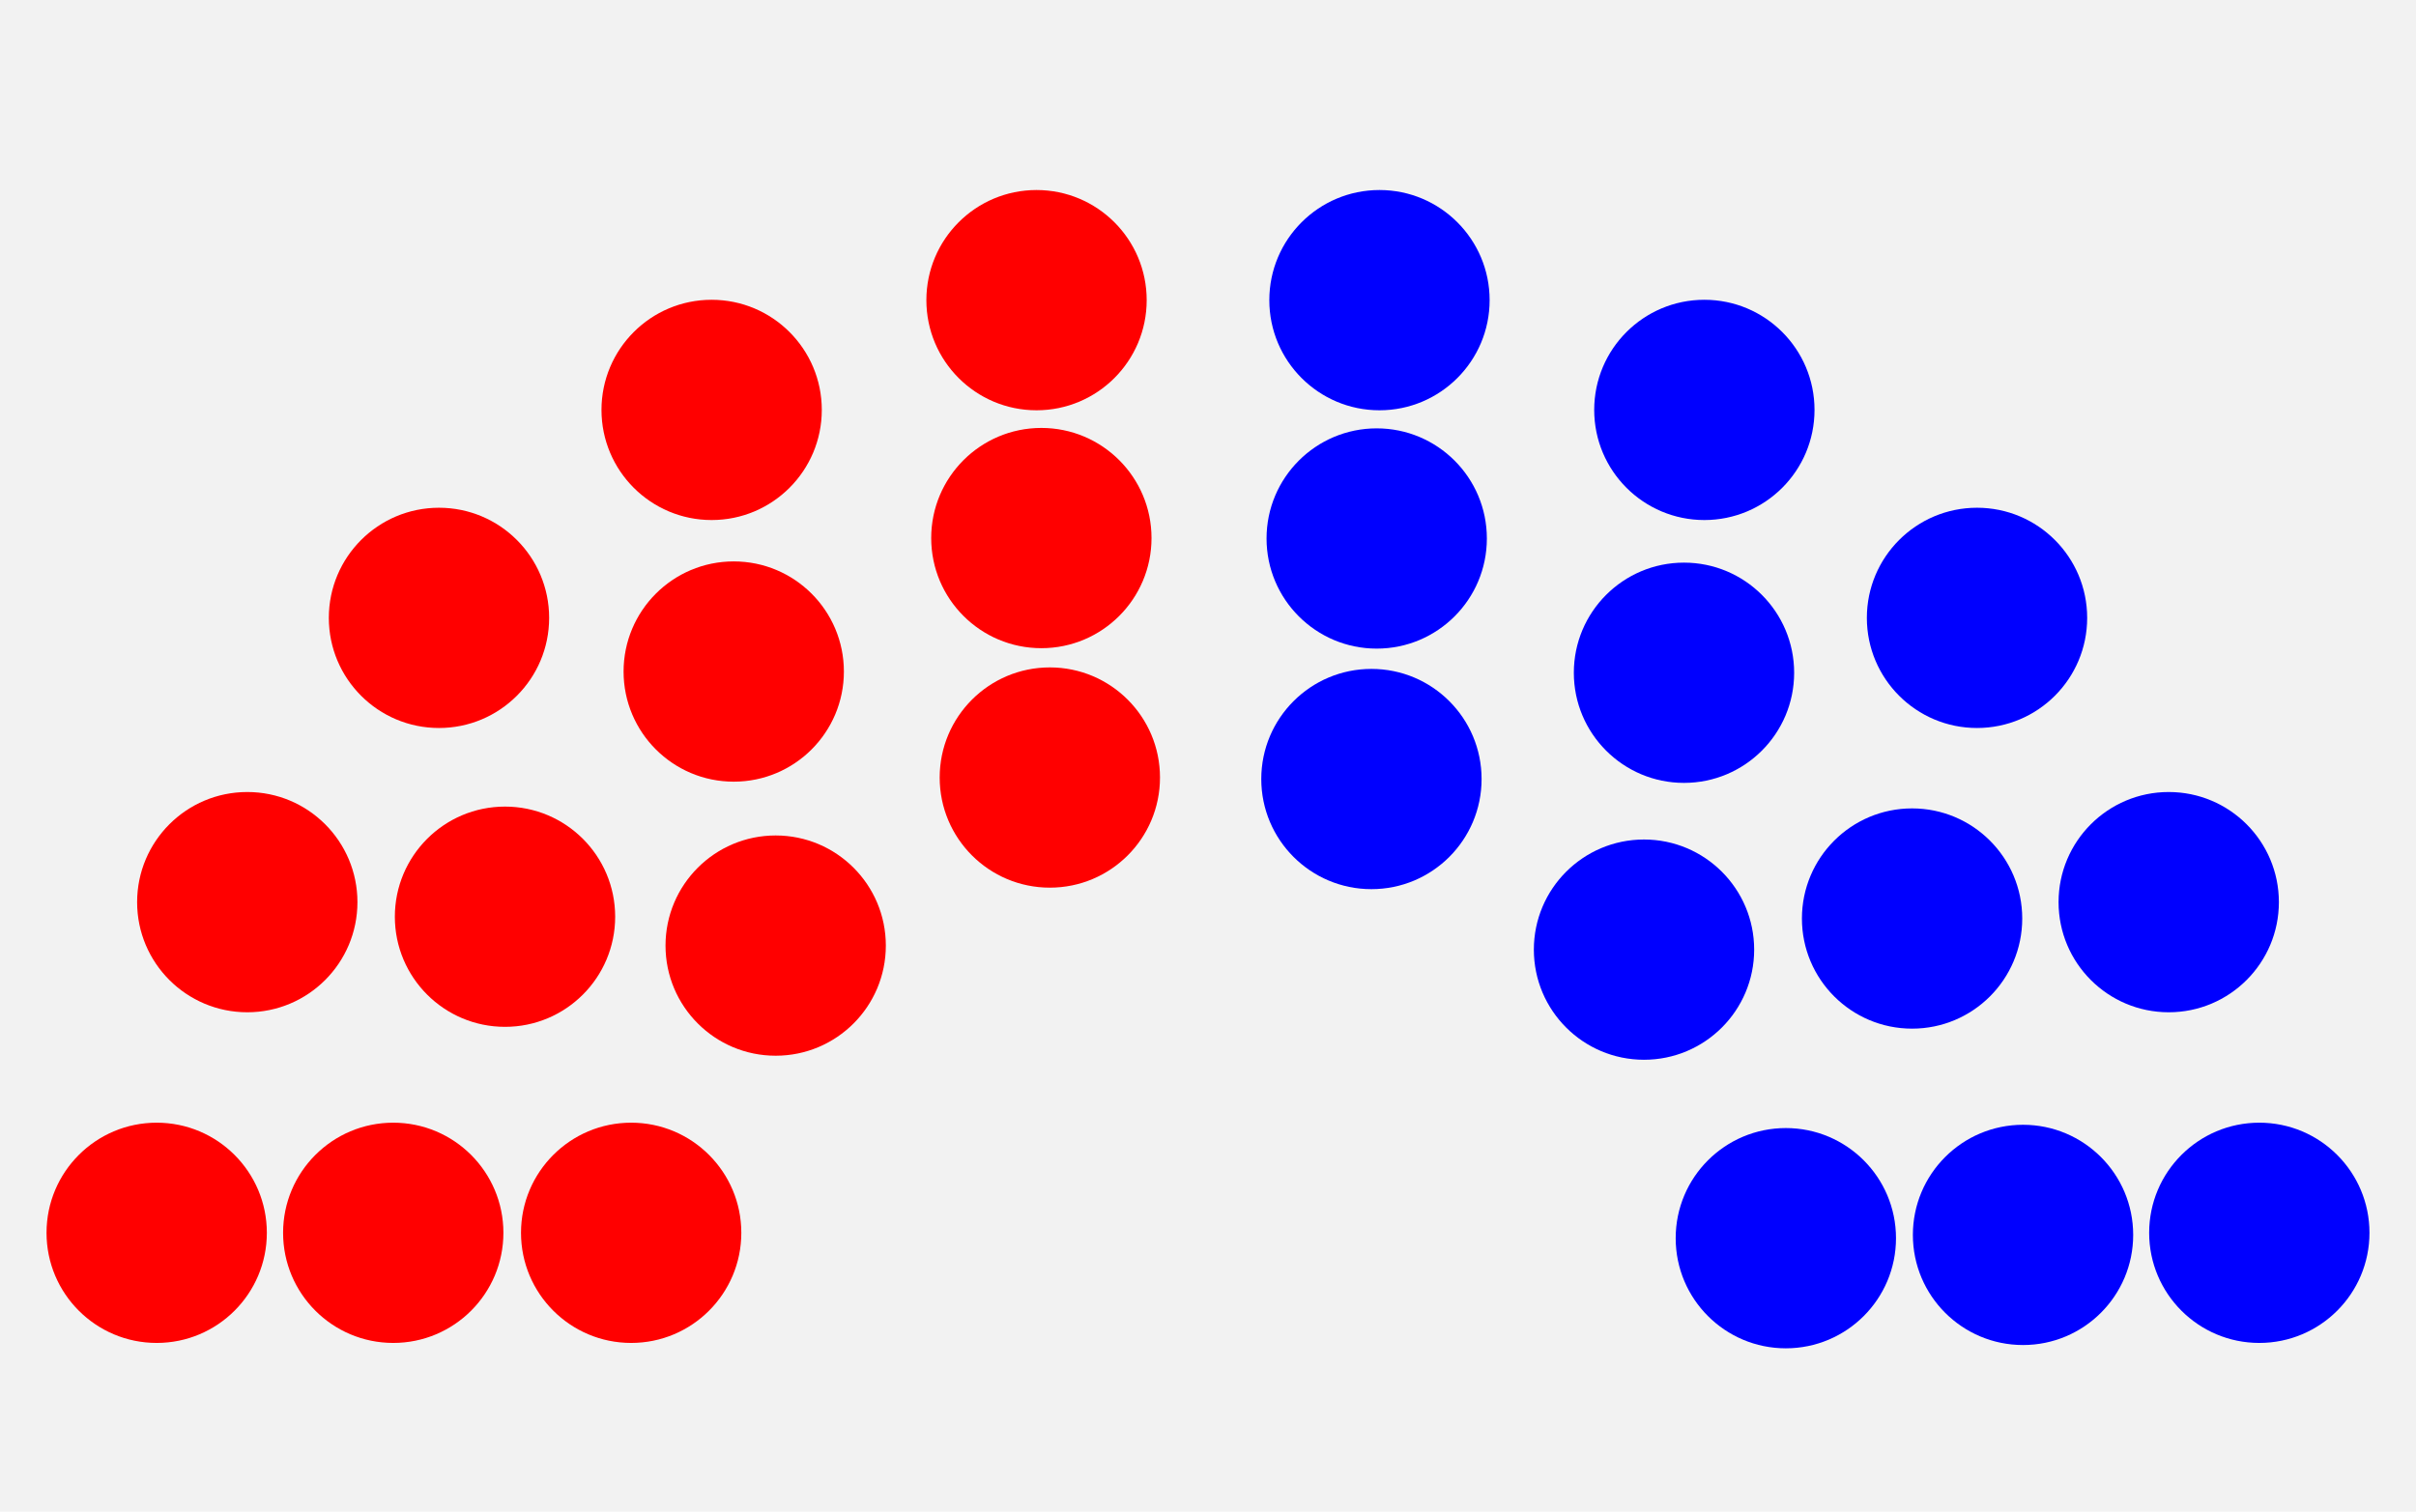
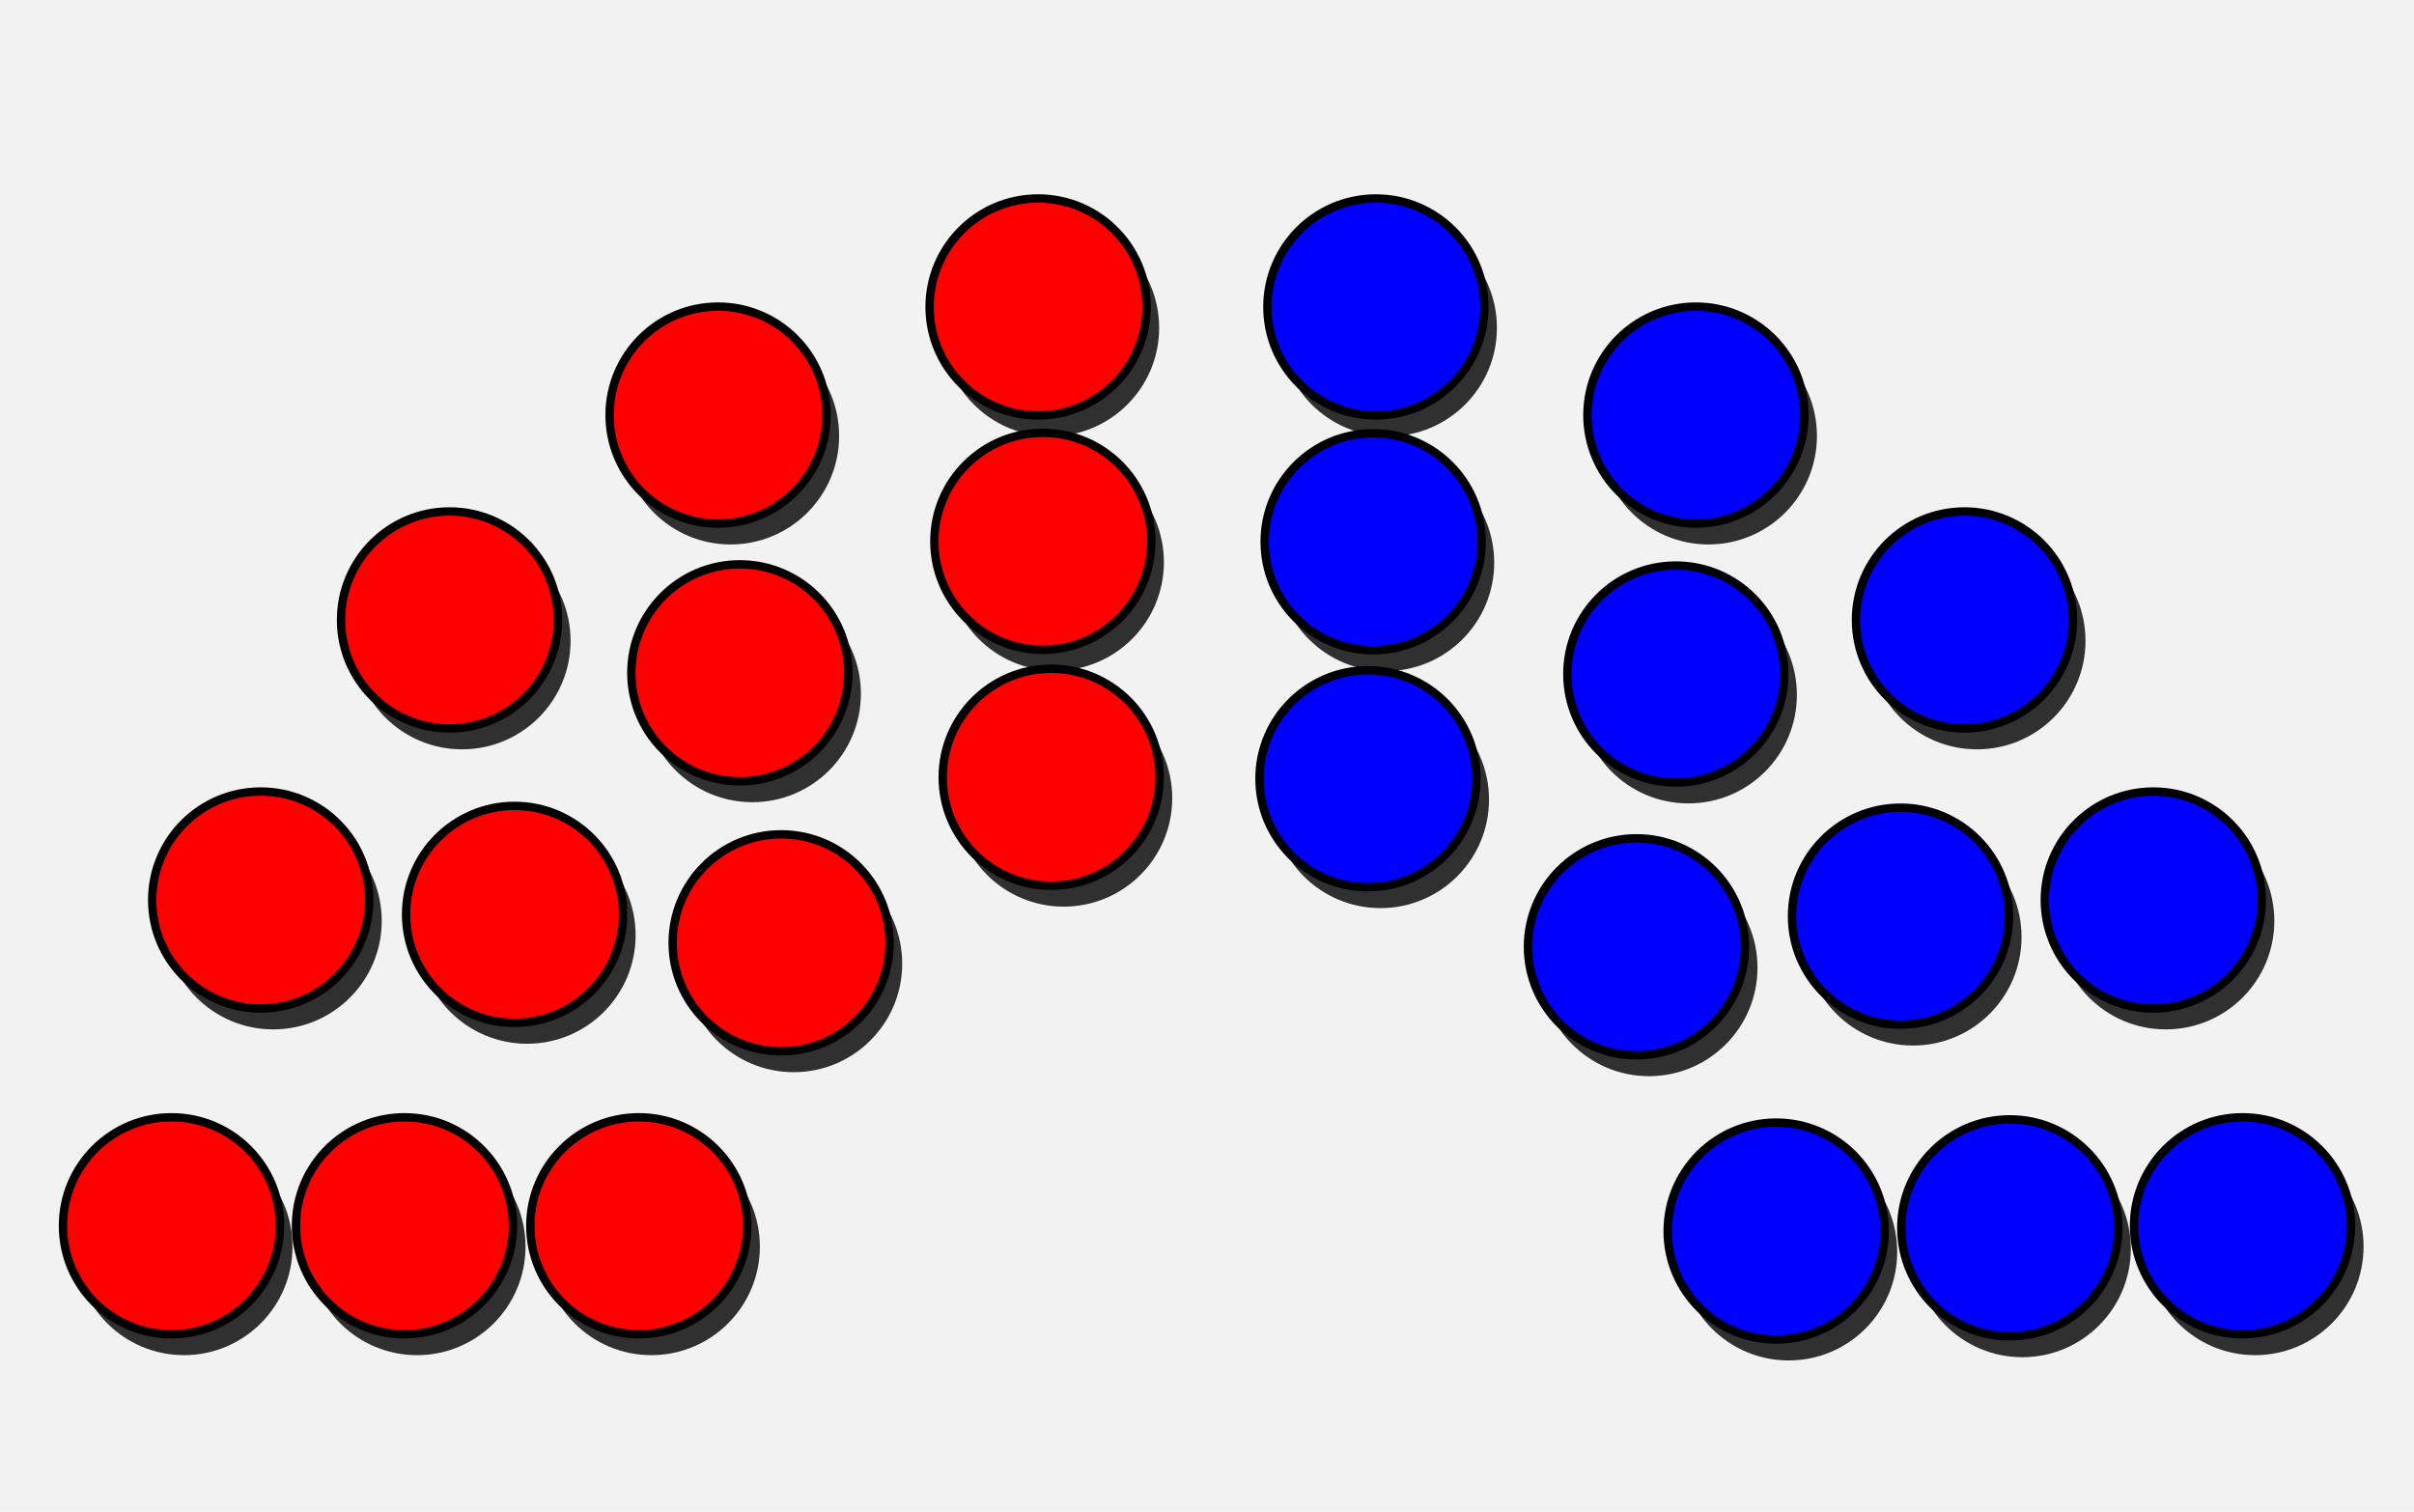
<svg xmlns="http://www.w3.org/2000/svg" id="svg">
-   <rect width="866" height="542" x="0" y="0" fill="#f2f2f2" class="parlRect" />
-   <circle cx="226.236" cy="442.015" r="39.485" fill="#ff0000" class="seat-party-1" />
-   <circle cx="278.036" cy="339.035" r="39.485" fill="#ff0000" class="seat-party-1" />
-   <circle cx="376.307" cy="278.778" r="39.485" fill="#ff0000" class="seat-party-1" />
-   <circle cx="491.58" cy="279.315" r="39.485" fill="#0000ff" class="seat-party-2" />
-   <circle cx="589.285" cy="340.485" r="39.485" fill="#0000ff" class="seat-party-2" />
-   <circle cx="640.123" cy="443.943" r="39.485" fill="#0000ff" class="seat-party-2" />
-   <circle cx="140.957" cy="442.015" r="39.485" fill="#ff0000" class="seat-party-1" />
-   <circle cx="181.018" cy="328.682" r="39.485" fill="#ff0000" class="seat-party-1" />
-   <circle cx="263.002" cy="240.775" r="39.485" fill="#ff0000" class="seat-party-1" />
-   <circle cx="373.268" cy="192.917" r="39.485" fill="#ff0000" class="seat-party-1" />
-   <circle cx="493.472" cy="193.071" r="39.485" fill="#0000ff" class="seat-party-2" />
-   <circle cx="603.616" cy="241.212" r="39.485" fill="#0000ff" class="seat-party-2" />
-   <circle cx="685.373" cy="329.33" r="39.485" fill="#0000ff" class="seat-party-2" />
-   <circle cx="725.143" cy="442.765" r="39.485" fill="#0000ff" class="seat-party-2" />
-   <circle cx="56.163" cy="442.015" r="39.485" fill="#ff0000" class="seat-party-1" />
-   <circle cx="88.635" cy="323.456" r="39.485" fill="#ff0000" class="seat-party-1" />
-   <circle cx="157.352" cy="221.532" r="39.485" fill="#ff0000" class="seat-party-1" />
-   <circle cx="255.082" cy="146.97" r="39.485" fill="#ff0000" class="seat-party-1" />
-   <circle cx="371.538" cy="107.618" r="39.485" fill="#ff0000" class="seat-party-1" />
-   <circle cx="494.462" cy="107.618" r="39.485" fill="#0000ff" class="seat-party-2" />
-   <circle cx="610.918" cy="146.97" r="39.485" fill="#0000ff" class="seat-party-2" />
-   <circle cx="708.648" cy="221.532" r="39.485" fill="#0000ff" class="seat-party-2" />
-   <circle cx="777.365" cy="323.456" r="39.485" fill="#0000ff" class="seat-party-2" />
-   <circle cx="809.837" cy="442.015" r="39.485" fill="#0000ff" class="seat-party-2" />
+   <rect width="578" height="362" x="0" y="0" fill="#f2f2f2" class="parlRect" />
+   <circle cx="539.943" cy="298.52" r="25.98" fill="black" opacity="80%" class="shadow-party-2" />
+   <circle cx="518.578" cy="220.514" r="25.98" fill="black" opacity="80%" class="shadow-party-2" />
+   <circle cx="473.365" cy="153.452" r="25.98" fill="black" opacity="80%" class="shadow-party-2" />
+   <circle cx="409.063" cy="104.394" r="25.98" fill="black" opacity="80%" class="shadow-party-2" />
+   <circle cx="332.44" cy="78.502" r="25.98" fill="black" opacity="80%" class="shadow-party-2" />
+   <circle cx="251.56" cy="78.502" r="25.98" fill="black" opacity="80%" class="shadow-party-1" />
+   <circle cx="174.937" cy="104.394" r="25.98" fill="black" opacity="80%" class="shadow-party-1" />
+   <circle cx="110.635" cy="153.452" r="25.98" fill="black" opacity="80%" class="shadow-party-1" />
+   <circle cx="65.422" cy="220.514" r="25.98" fill="black" opacity="80%" class="shadow-party-1" />
+   <circle cx="44.057" cy="298.52" r="25.98" fill="black" opacity="80%" class="shadow-party-1" />
+   <circle cx="484.218" cy="299.014" r="25.98" fill="black" opacity="80%" class="shadow-party-2" />
+   <circle cx="458.051" cy="224.379" r="25.98" fill="black" opacity="80%" class="shadow-party-2" />
+   <circle cx="404.258" cy="166.401" r="25.98" fill="black" opacity="80%" class="shadow-party-2" />
+   <circle cx="331.788" cy="134.726" r="25.98" fill="black" opacity="80%" class="shadow-party-2" />
+   <circle cx="252.699" cy="134.625" r="25.98" fill="black" opacity="80%" class="shadow-party-1" />
+   <circle cx="180.148" cy="166.113" r="25.98" fill="black" opacity="80%" class="shadow-party-1" />
+   <circle cx="126.207" cy="223.953" r="25.98" fill="black" opacity="80%" class="shadow-party-1" />
+   <circle cx="99.848" cy="298.52" r="25.98" fill="black" opacity="80%" class="shadow-party-1" />
+   <circle cx="428.278" cy="299.789" r="25.98" fill="black" opacity="80%" class="shadow-party-2" />
+   <circle cx="394.829" cy="231.718" r="25.98" fill="black" opacity="80%" class="shadow-party-2" />
+   <circle cx="330.543" cy="191.471" r="25.98" fill="black" opacity="80%" class="shadow-party-2" />
+   <circle cx="254.698" cy="191.118" r="25.98" fill="black" opacity="80%" class="shadow-party-1" />
+   <circle cx="190.04" cy="230.764" r="25.98" fill="black" opacity="80%" class="shadow-party-1" />
+   <circle cx="155.958" cy="298.52" r="25.98" fill="black" opacity="80%" class="shadow-party-1" />
+   <circle cx="152.958" cy="293.52" r="25.98" fill="#ff0000" class="seat-party-1" stroke="black" stroke-width="2" />
+   <circle cx="187.04" cy="225.764" r="25.98" fill="#ff0000" class="seat-party-1" stroke="black" stroke-width="2" />
+   <circle cx="251.698" cy="186.118" r="25.98" fill="#ff0000" class="seat-party-1" stroke="black" stroke-width="2" />
+   <circle cx="327.543" cy="186.471" r="25.98" fill="#0000ff" class="seat-party-2" stroke="black" stroke-width="2" />
+   <circle cx="391.829" cy="226.718" r="25.98" fill="#0000ff" class="seat-party-2" stroke="black" stroke-width="2" />
+   <circle cx="425.278" cy="294.789" r="25.98" fill="#0000ff" class="seat-party-2" stroke="black" stroke-width="2" />
+   <circle cx="96.848" cy="293.52" r="25.98" fill="#ff0000" class="seat-party-1" stroke="black" stroke-width="2" />
+   <circle cx="123.207" cy="218.953" r="25.98" fill="#ff0000" class="seat-party-1" stroke="black" stroke-width="2" />
+   <circle cx="177.148" cy="161.113" r="25.98" fill="#ff0000" class="seat-party-1" stroke="black" stroke-width="2" />
+   <circle cx="249.699" cy="129.625" r="25.98" fill="#ff0000" class="seat-party-1" stroke="black" stroke-width="2" />
+   <circle cx="328.788" cy="129.726" r="25.98" fill="#0000ff" class="seat-party-2" stroke="black" stroke-width="2" />
+   <circle cx="401.258" cy="161.401" r="25.98" fill="#0000ff" class="seat-party-2" stroke="black" stroke-width="2" />
+   <circle cx="455.051" cy="219.379" r="25.98" fill="#0000ff" class="seat-party-2" stroke="black" stroke-width="2" />
+   <circle cx="481.218" cy="294.014" r="25.98" fill="#0000ff" class="seat-party-2" stroke="black" stroke-width="2" />
+   <circle cx="41.057" cy="293.52" r="25.98" fill="#ff0000" class="seat-party-1" stroke="black" stroke-width="2" />
+   <circle cx="62.422" cy="215.514" r="25.98" fill="#ff0000" class="seat-party-1" stroke="black" stroke-width="2" />
+   <circle cx="107.635" cy="148.452" r="25.98" fill="#ff0000" class="seat-party-1" stroke="black" stroke-width="2" />
+   <circle cx="171.937" cy="99.394" r="25.98" fill="#ff0000" class="seat-party-1" stroke="black" stroke-width="2" />
+   <circle cx="248.56" cy="73.502" r="25.98" fill="#ff0000" class="seat-party-1" stroke="black" stroke-width="2" />
+   <circle cx="329.44" cy="73.502" r="25.98" fill="#0000ff" class="seat-party-2" stroke="black" stroke-width="2" />
+   <circle cx="406.063" cy="99.394" r="25.98" fill="#0000ff" class="seat-party-2" stroke="black" stroke-width="2" />
+   <circle cx="470.365" cy="148.452" r="25.98" fill="#0000ff" class="seat-party-2" stroke="black" stroke-width="2" />
+   <circle cx="515.578" cy="215.514" r="25.98" fill="#0000ff" class="seat-party-2" stroke="black" stroke-width="2" />
+   <circle cx="536.943" cy="293.52" r="25.98" fill="#0000ff" class="seat-party-2" stroke="black" stroke-width="2" />
</svg>
